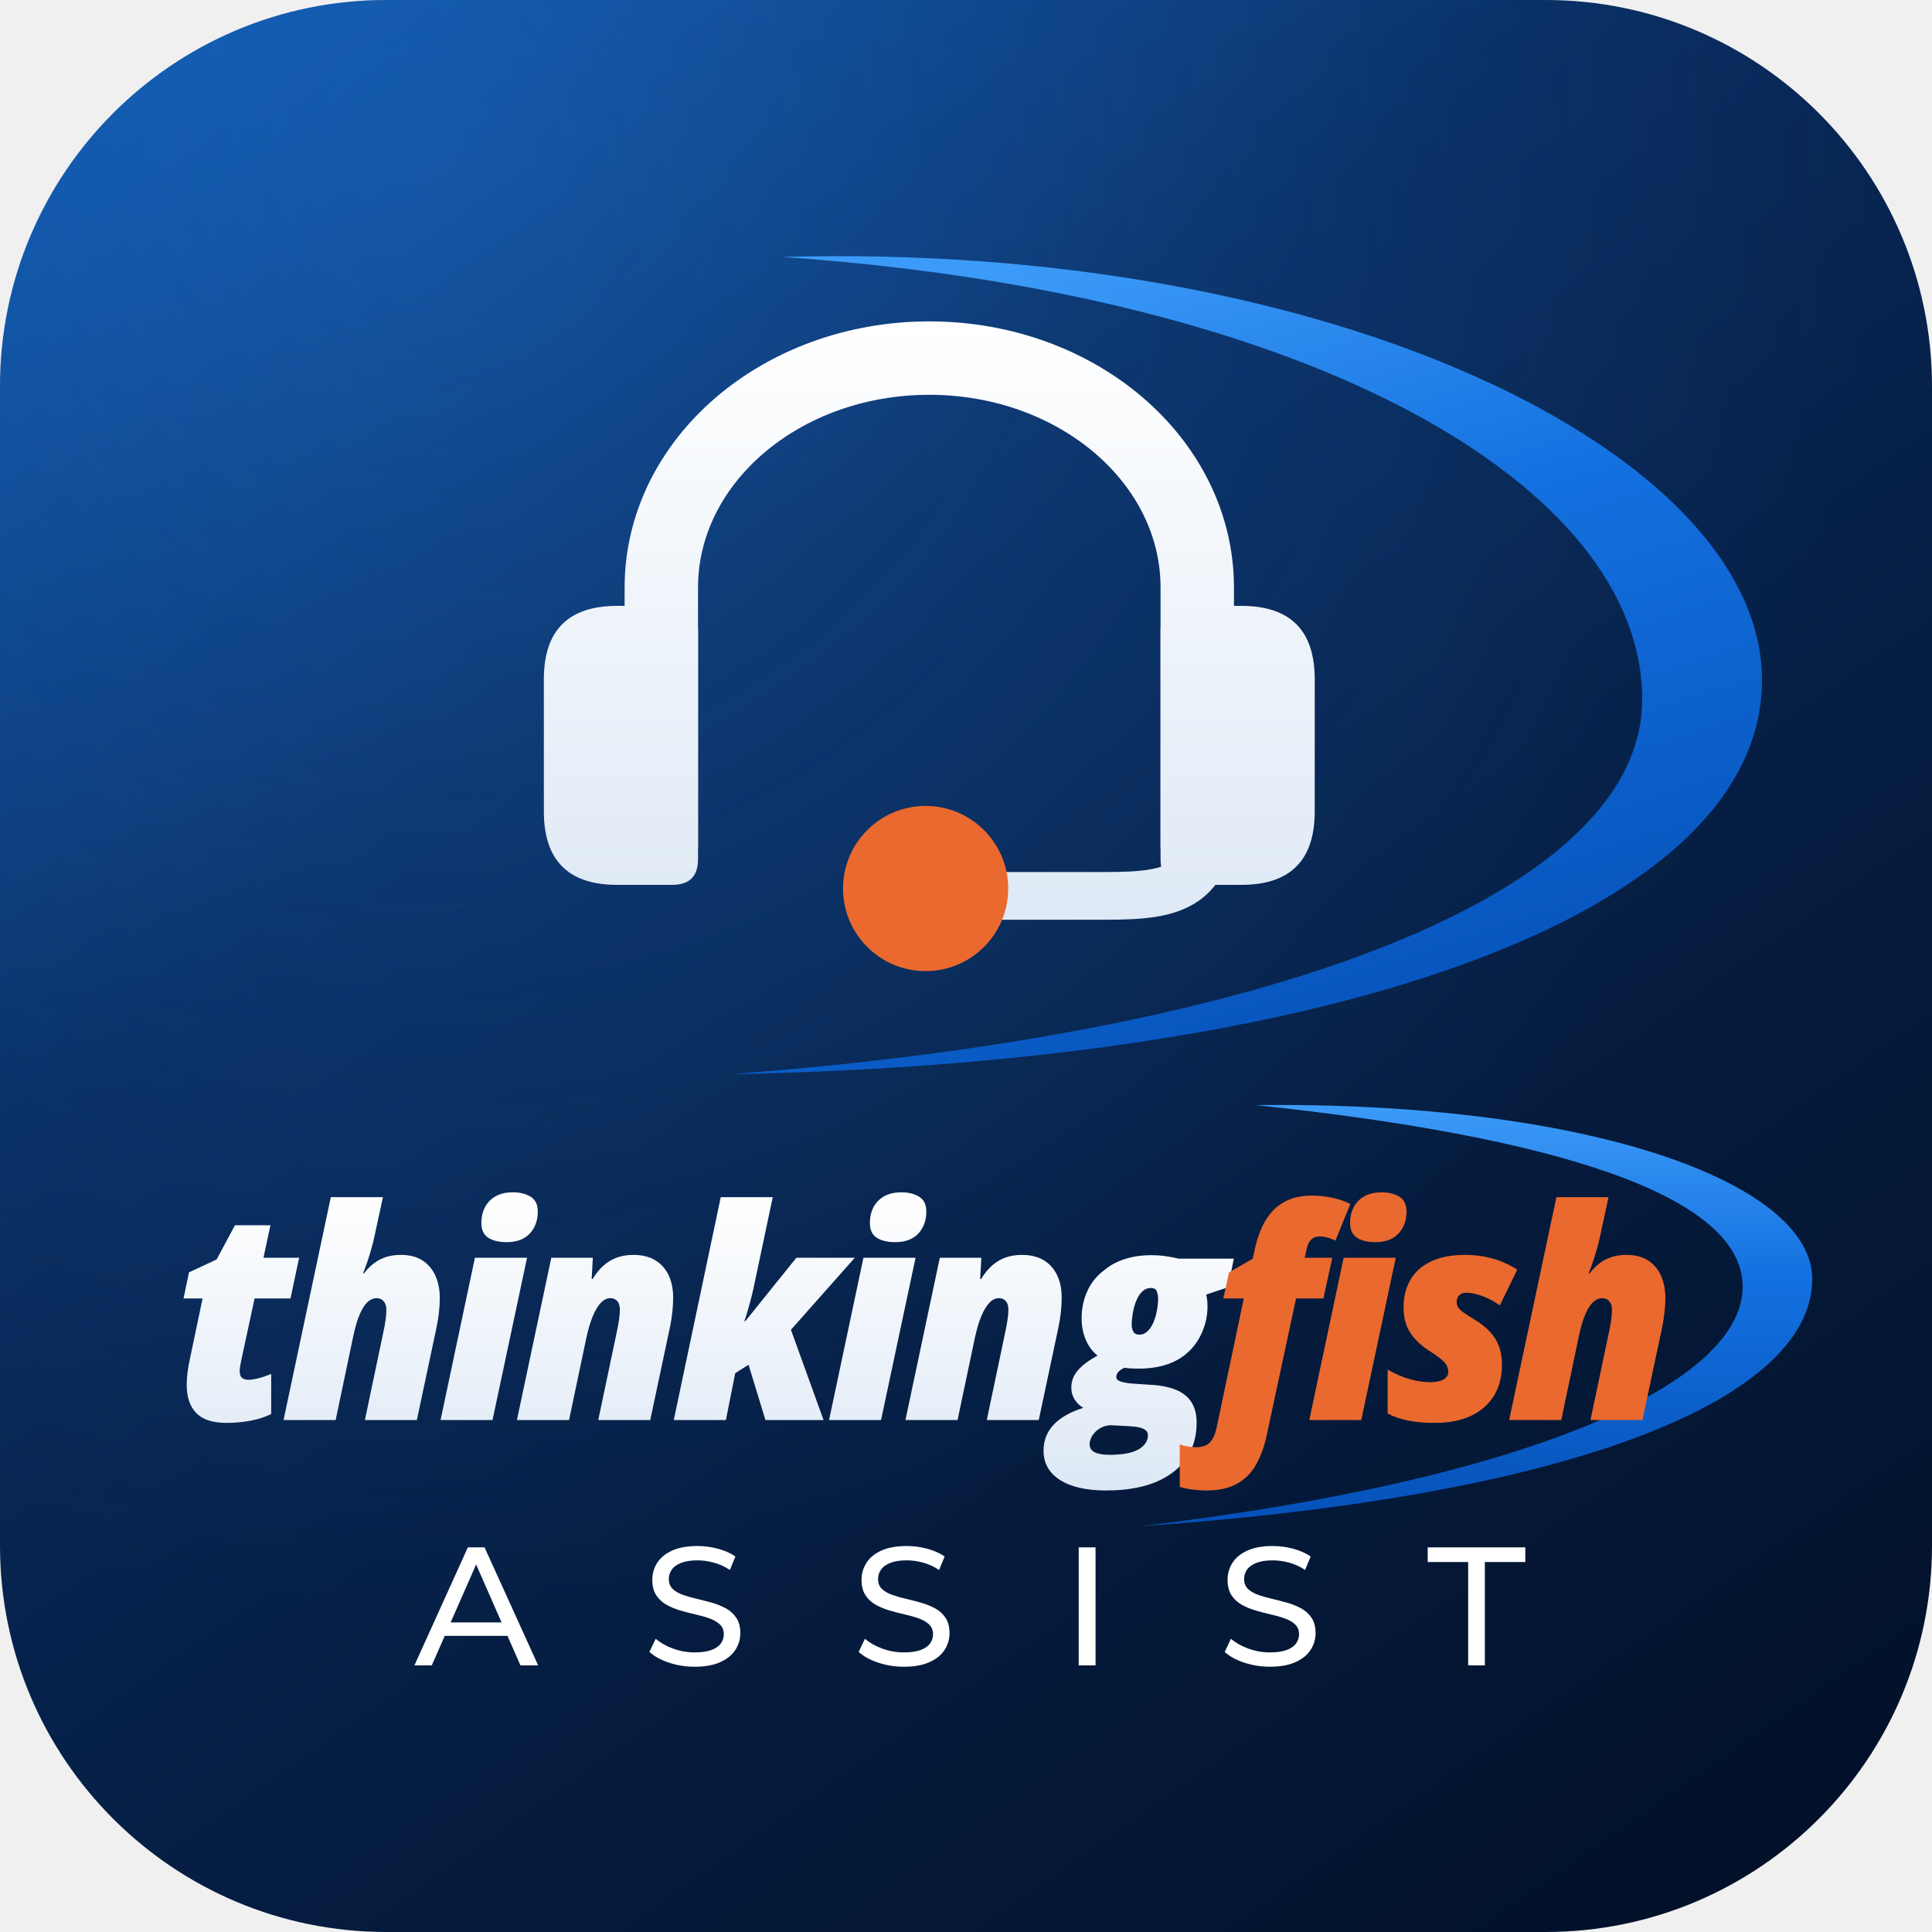
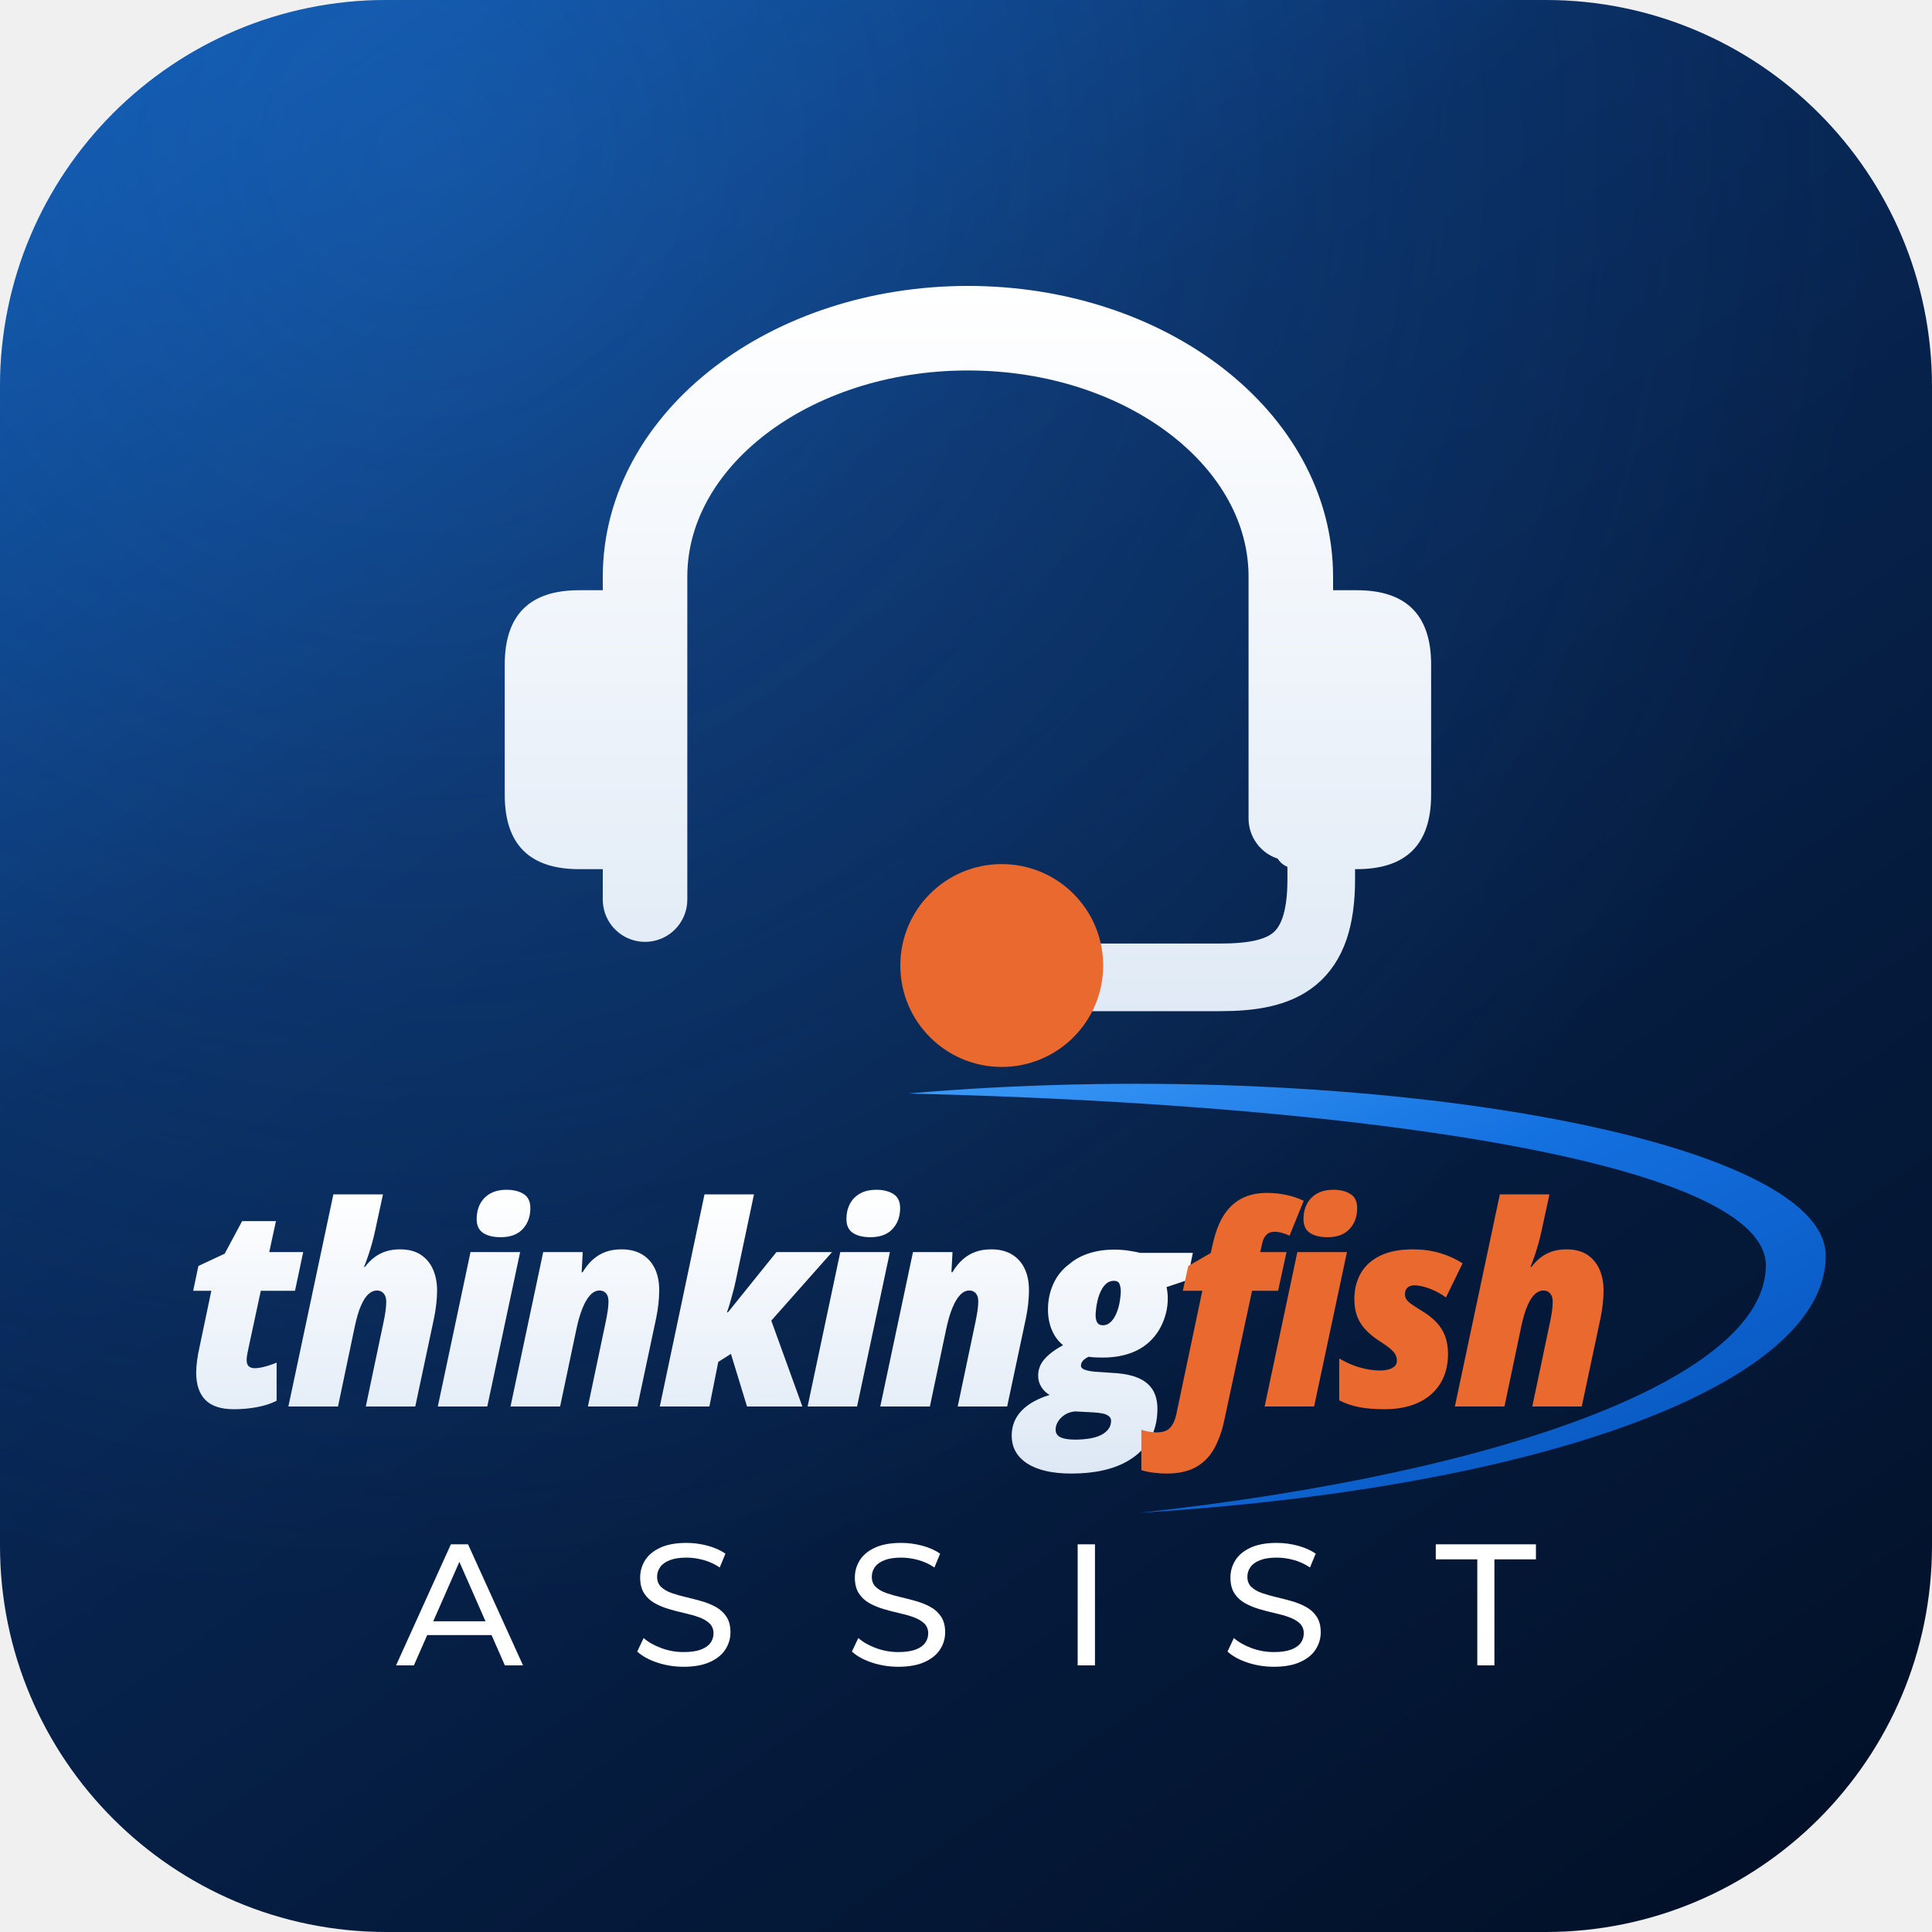
<svg xmlns="http://www.w3.org/2000/svg" viewBox="0 0 1024 1024" width="1024" height="1024">
  <defs>
    <linearGradient id="Lbg" x1="0.15" y1="0" x2="0.85" y2="1">
      <stop offset="0" stop-color="#0C4E9E" />
      <stop offset="0.32" stop-color="#082A5C" />
      <stop offset="0.7" stop-color="#051B3D" />
      <stop offset="1" stop-color="#021129" />
    </linearGradient>
    <radialGradient id="Lgl" cx="0.22" cy="0.08" r="0.75">
      <stop offset="0" stop-color="#2E8AF0" stop-opacity="0.28" />
      <stop offset="1" stop-color="#2E8AF0" stop-opacity="0" />
    </radialGradient>
-     <linearGradient id="Lhs" x1="0" y1="217" x2="0" y2="560" gradientUnits="userSpaceOnUse">
+     <linearGradient id="Lhs" x1="0" y1="188" x2="0" y2="660" gradientUnits="userSpaceOnUse">
      <stop offset="0" stop-color="#FFFFFF" />
      <stop offset="1" stop-color="#DDE8F5" />
    </linearGradient>
-     <linearGradient id="Lsw" x1="0.3" y1="0" x2="0.7" y2="1">
-       <stop offset="0" stop-color="#3C9BF8" />
-       <stop offset="0.4" stop-color="#1471E0" />
-       <stop offset="1" stop-color="#0550B8" />
-     </linearGradient>
-     <linearGradient id="Lsw2" x1="0.5" y1="0" x2="0.5" y2="1">
+     <linearGradient id="Lsw" x1="0" y1="0" x2="1" y2="1">
      <stop offset="0" stop-color="#3C9BF8" />
      <stop offset="0.4" stop-color="#1471E0" />
      <stop offset="1" stop-color="#0550B8" />
    </linearGradient>
    <linearGradient id="Lwm" x1="0" y1="0" x2="0" y2="1">
      <stop offset="0" stop-color="#FFFFFF" />
      <stop offset="1" stop-color="#DDE8F5" />
    </linearGradient>
  </defs>
  <g transform="scale(1.024)">
    <rect x="0" y="0" width="1000" height="1000" rx="200" fill="url(#Lbg)" />
    <rect x="0" y="0" width="1000" height="1000" rx="200" fill="url(#Lgl)" />
-     <path d="M 405 133 C 690 125, 912 235, 912 352 C 912 470, 700 550, 378 556 C 660 535, 850 462, 850 362 C 850 252, 680 152, 405 133 Z" fill="url(#Lsw)" />
-     <path d="M 650 572 C 822 570, 938 612, 938 662 C 938 722, 822 774, 590 790 C 792 766, 902 716, 902 666 C 902 618, 802 588, 650 572 Z" fill="url(#Lsw2)" />
-     <g transform="translate(120.0 -39.8) scale(0.95)">
-       <path d="M 234.0 504 V 362 A 146.0 125.0 0 0 1 526.0 362 V 504" fill="none" stroke="url(#Lhs)" stroke-width="40" />
-       <path d="M 210 372 H 240 Q 254 372 254 386 V 510 Q 254 524 240 524 H 210 Q 170 524 170 484 V 412 Q 170 372 210 372 Z" fill="url(#Lhs)" />
-       <path d="M 520 372 H 550 Q 590 372 590 412 V 484 Q 590 524 550 524 H 520 Q 506 524 506 510 V 386 Q 506 372 520 372 Z" fill="url(#Lhs)" />
-       <path d="M 535 476 C 535 526, 514 530, 476 530 L 390 530" fill="none" stroke="url(#Lhs)" stroke-width="26" stroke-linecap="round" />
-       <circle cx="378" cy="526" r="45" fill="#EA692E" />
+     <g transform="translate(151.0 -16.5) scale(0.875)">
+       <path d="M 209.0 551 V 360 A 191.0 147.0 0 0 1 591.0 360 V 503" fill="none" stroke="url(#Lhs)" stroke-width="50" stroke-linecap="round" />
+       <path d="M 170 368 H 203 Q 219 368 219 384 V 517 Q 219 533 203 533 H 170 Q 126 533 126 489 V 412 Q 126 368 170 368 Z" fill="url(#Lhs)" />
+       <path d="M 597 368 H 630 Q 674 368 674 412 V 489 Q 674 533 630 533 H 597 Q 581 533 581 517 V 384 Q 581 368 597 368 Z" fill="url(#Lhs)" />
+       <path d="M 609 493 V 539 C 609 587, 587 597, 549 597 L 440 597" fill="none" stroke="url(#Lhs)" stroke-width="40" stroke-linecap="round" stroke-linejoin="round" />
+       <circle cx="420" cy="590" r="60" fill="#EA692E" />
    </g>
-     <path d="M117.163 736.482Q106.637 736.482 101.634 731.442Q96.631 726.402 96.631 716.543Q96.631 713.652 97.113 710.02Q97.594 706.388 98.41 702.83L104.858 672.069H95.0L97.817 658.578L112.123 651.907L121.611 634.191H139.993L136.361 651.017H154.818L150.371 672.069H131.766L125.02 703.423Q124.65 705.128 124.353 706.833Q124.057 708.538 124.057 709.65Q124.057 712.096 125.206 713.133Q126.354 714.171 128.504 714.171Q130.654 714.171 133.841 713.356Q137.028 712.54 140.364 711.132V731.887Q135.842 734.185 129.764 735.334Q123.686 736.482 117.163 736.482ZM146.762 735.0 171.223 619.663H198.204L193.979 639.158Q193.312 642.419 192.312 646.014Q191.311 649.609 190.162 652.982Q189.013 656.354 187.901 659.097H188.42Q190.866 655.836 193.757 653.723Q196.648 651.61 200.02 650.573Q203.393 649.535 207.396 649.535Q214.363 649.535 218.811 652.5Q223.258 655.465 225.445 660.505Q227.632 665.546 227.632 671.846Q227.632 675.404 227.187 679.296Q226.742 683.187 226.001 686.819L215.772 735.0H188.865L198.575 688.821Q199.094 686.449 199.539 683.484Q199.983 680.519 199.983 677.924Q199.983 675.182 198.612 673.551Q197.241 671.92 194.869 671.92Q192.571 671.92 190.421 673.774Q188.272 675.627 186.345 679.926Q184.417 684.225 182.861 691.563L173.743 735.0ZM228.026 735.0 245.816 651.017H272.797L254.933 735.0ZM262.197 642.938Q256.267 642.938 252.709 640.64Q249.151 638.342 249.151 633.005Q249.151 628.484 251.004 624.889Q252.858 621.294 256.49 619.218Q260.122 617.143 265.459 617.143Q271.018 617.143 274.687 619.441Q278.356 621.738 278.356 627.075Q278.356 634.043 274.205 638.49Q270.054 642.938 262.197 642.938ZM267.558 735.0 285.348 651.017H306.844L306.251 661.988H306.769Q309.364 657.689 312.514 654.946Q315.664 652.203 319.445 650.869Q323.225 649.535 327.895 649.535Q334.418 649.535 338.976 652.203Q343.535 654.872 345.981 659.838Q348.427 664.805 348.427 671.772Q348.427 675.182 348.019 678.999Q347.612 682.817 346.796 686.819L336.567 735.0H309.66L319.371 688.821Q319.889 686.375 320.371 683.298Q320.853 680.222 320.853 677.924Q320.853 674.96 319.519 673.44Q318.185 671.92 315.961 671.92Q313.218 671.92 310.883 674.441Q308.548 676.961 306.658 681.668Q304.768 686.375 303.36 693.12L294.539 735.0ZM348.747 735.0 373.06 619.663H399.967L389.96 667.028Q389.367 669.771 388.552 672.81Q387.737 675.849 386.921 678.703Q386.106 681.557 385.291 683.78H385.809L412.198 651.017H442.44L409.381 688.302L426.281 735.0H396.187L387.44 706.388L380.547 710.761L375.728 735.0ZM429.122 735.0 446.911 651.017H473.892L456.029 735.0ZM463.293 642.938Q457.363 642.938 453.805 640.64Q450.247 638.342 450.247 633.005Q450.247 628.484 452.1 624.889Q453.953 621.294 457.585 619.218Q461.217 617.143 466.554 617.143Q472.113 617.143 475.783 619.441Q479.452 621.738 479.452 627.075Q479.452 634.043 475.301 638.49Q471.15 642.938 463.293 642.938ZM468.653 735.0 486.443 651.017H507.939L507.346 661.988H507.865Q510.459 657.689 513.61 654.946Q516.76 652.203 520.54 650.869Q524.321 649.535 528.99 649.535Q535.513 649.535 540.072 652.203Q544.631 654.872 547.077 659.838Q549.523 664.805 549.523 671.772Q549.523 675.182 549.115 678.999Q548.707 682.817 547.892 686.819L537.663 735.0H510.756L520.466 688.821Q520.985 686.375 521.467 683.298Q521.949 680.222 521.949 677.924Q521.949 674.96 520.614 673.44Q519.28 671.92 517.056 671.92Q514.314 671.92 511.979 674.441Q509.644 676.961 507.754 681.668Q505.864 686.375 504.455 693.12L495.635 735.0ZM572.599 771.469Q557.107 771.469 548.62 766.021Q540.133 760.573 540.133 750.788Q540.133 743.005 545.358 737.446Q550.584 731.887 560.739 728.699Q558.145 727.291 556.329 724.511Q554.513 721.732 554.513 718.248Q554.513 713.059 558.071 709.094Q561.629 705.128 568.077 701.644Q564.149 698.531 561.999 693.491Q559.85 688.45 559.85 682.298Q559.85 674.663 562.852 668.14Q565.854 661.617 571.635 657.392Q576.009 653.686 582.198 651.685Q588.387 649.683 595.874 649.683Q600.025 649.683 603.879 650.276Q607.734 650.869 610.032 651.462H638.644L635.604 666.287L624.338 670.067Q624.634 671.402 624.819 672.921Q625.005 674.441 625.005 676.22Q625.005 682.743 622.484 688.895Q619.964 695.047 615.591 699.272Q611.069 703.72 604.621 706.017Q598.172 708.315 590.166 708.389Q587.053 708.389 585.163 708.278Q583.273 708.167 582.013 707.945Q580.16 708.76 578.974 709.983Q577.788 711.206 577.788 712.837Q577.788 713.875 578.9 714.542Q579.715 715.061 581.42 715.468Q583.125 715.876 585.571 716.098L597.653 716.914Q605.065 717.581 609.883 719.916Q614.701 722.251 617.036 726.327Q619.371 730.404 619.371 736.334Q619.371 745.896 615.22 752.975Q611.069 760.054 603.583 764.427Q597.801 767.911 589.981 769.69Q582.161 771.469 572.599 771.469ZM574.6 753.012Q578.603 753.012 582.383 752.419Q586.164 751.826 588.906 750.418Q591.278 749.158 592.724 747.268Q594.169 745.377 594.169 742.783Q594.169 741.968 593.836 741.301Q593.502 740.633 592.835 740.189Q591.649 739.225 589.462 738.78Q587.276 738.336 584.311 738.187L574.6 737.668Q571.339 737.965 568.967 739.522Q566.595 741.078 565.298 743.228Q564.001 745.377 564.001 747.601Q564.001 750.418 566.632 751.715Q569.263 753.012 574.6 753.012ZM589.722 690.822Q592.242 690.822 594.243 688.784Q596.245 686.745 597.542 683.15Q598.839 679.555 599.284 675.034Q599.506 673.106 599.432 671.624Q599.358 670.141 598.987 669.104Q598.691 667.769 597.875 667.214Q597.06 666.658 595.726 666.658Q593.354 666.658 591.612 668.14Q589.87 669.623 588.684 672.069Q587.498 674.515 586.831 677.294Q586.164 680.074 585.941 682.594Q585.719 684.447 585.756 685.819Q585.793 687.19 586.164 688.228Q586.905 690.822 589.722 690.822Z" fill="url(#Lwm)" />
-     <path d="M624.287 771.469Q620.803 771.469 617.097 770.987Q613.391 770.505 610.648 769.616V747.675Q612.427 748.268 614.762 748.676Q617.097 749.084 618.876 749.084Q624.065 749.084 626.363 746.452Q628.66 743.821 629.624 739.373L643.782 672.069H633.182L636.147 658.578L648.377 651.536L649.563 646.199Q650.898 640.269 653.121 635.303Q655.345 630.337 658.866 626.631Q662.387 622.924 667.353 620.886Q672.32 618.848 679.065 618.848Q684.402 618.848 689.553 619.959Q694.705 621.071 698.93 623.147L691.221 642.123Q689.294 641.159 687.107 640.566Q684.921 639.973 682.993 639.973Q680.325 639.973 678.694 641.604Q677.063 643.234 676.47 645.829L675.285 651.017H689.59L684.995 672.069H670.837L655.642 742.931Q653.789 751.53 650.194 757.978Q646.599 764.427 640.335 767.948Q634.072 771.469 624.287 771.469ZM677.68 735.0 695.47 651.017H722.451L704.587 735.0ZM711.851 642.938Q705.921 642.938 702.363 640.64Q698.806 638.342 698.806 633.005Q698.806 628.484 700.659 624.889Q702.512 621.294 706.144 619.218Q709.776 617.143 715.113 617.143Q720.672 617.143 724.341 619.441Q728.01 621.738 728.01 627.075Q728.01 634.043 723.859 638.49Q719.709 642.938 711.851 642.938ZM742.933 736.482Q734.705 736.482 728.85 735.296Q722.994 734.111 718.25 731.664V708.908Q724.18 712.318 729.776 713.875Q735.372 715.431 740.561 715.431Q742.488 715.431 744.564 714.987Q746.639 714.542 748.122 713.356Q749.604 712.17 749.604 710.094Q749.604 708.538 748.974 707.092Q748.344 705.647 746.195 703.757Q744.045 701.867 739.672 699.124Q734.779 695.863 731.852 692.416Q728.924 688.969 727.701 685.115Q726.478 681.26 726.478 676.664Q726.478 668.733 729.924 662.618Q733.371 656.503 740.487 653.019Q747.603 649.535 758.351 649.535Q766.134 649.535 772.953 651.536Q779.773 653.538 785.332 657.17L776.289 675.701Q772.286 672.736 767.468 670.92Q762.65 669.104 759.166 669.104Q756.72 669.104 755.349 670.364Q753.978 671.624 753.978 673.996Q753.978 675.404 754.719 676.627Q755.46 677.85 757.424 679.259Q759.389 680.667 762.872 682.817Q767.765 685.708 770.989 689.08Q774.213 692.453 775.807 696.678Q777.401 700.903 777.401 706.388Q777.401 715.728 773.25 722.473Q769.099 729.218 761.353 732.85Q753.607 736.482 742.933 736.482ZM781.131 735.0 805.592 619.663H832.573L828.348 639.158Q827.681 642.419 826.68 646.014Q825.679 649.609 824.53 652.982Q823.381 656.354 822.27 659.097H822.788Q825.234 655.836 828.125 653.723Q831.016 651.61 834.389 650.573Q837.761 649.535 841.764 649.535Q848.732 649.535 853.179 652.5Q857.627 655.465 859.813 660.505Q862 665.546 862 671.846Q862 675.404 861.555 679.296Q861.111 683.187 860.369 686.819L850.14 735.0H823.233L832.943 688.821Q833.462 686.449 833.907 683.484Q834.352 680.519 834.352 677.924Q834.352 675.182 832.98 673.551Q831.609 671.92 829.237 671.92Q826.939 671.92 824.79 673.774Q822.64 675.627 820.713 679.926Q818.786 684.225 817.229 691.563L808.112 735.0Z" fill="#EA692E" />
-     <path d="M214.5 862.0 242.164 800.913H250.803L278.554 862.0H269.391L244.694 805.8H248.185L223.488 862.0ZM226.281 846.728 228.637 839.747H263.02L265.551 846.728ZM359.537 862.698Q352.556 862.698 346.185 860.56Q339.815 858.422 336.15 855.019L339.379 848.212Q342.869 851.266 348.28 853.273Q353.69 855.28 359.537 855.28Q364.86 855.28 368.177 854.059Q371.493 852.837 373.064 850.699Q374.634 848.561 374.634 845.856Q374.634 842.714 372.584 840.794Q370.533 838.874 367.26 837.696Q363.988 836.518 360.061 835.645Q356.134 834.773 352.163 833.595Q348.193 832.417 344.92 830.584Q341.648 828.751 339.64 825.653Q337.633 822.555 337.633 817.669Q337.633 812.956 340.12 808.986Q342.607 805.015 347.8 802.615Q352.992 800.215 361.021 800.215Q366.344 800.215 371.58 801.611Q376.816 803.008 380.656 805.626L377.776 812.607Q373.849 809.989 369.486 808.811Q365.122 807.633 361.021 807.633Q355.872 807.633 352.556 808.942Q349.24 810.251 347.713 812.433Q346.185 814.614 346.185 817.319Q346.185 820.548 348.236 822.468Q350.287 824.388 353.559 825.523Q356.832 826.657 360.759 827.573Q364.686 828.49 368.657 829.624Q372.627 830.759 375.9 832.591Q379.172 834.424 381.179 837.478Q383.186 840.532 383.186 845.332Q383.186 849.957 380.656 853.928Q378.125 857.898 372.845 860.298Q367.566 862.698 359.537 862.698ZM467.835 862.698Q460.854 862.698 454.483 860.56Q448.113 858.422 444.448 855.019L447.677 848.212Q451.167 851.266 456.578 853.273Q461.988 855.28 467.835 855.28Q473.158 855.28 476.475 854.059Q479.791 852.837 481.361 850.699Q482.932 848.561 482.932 845.856Q482.932 842.714 480.881 840.794Q478.831 838.874 475.558 837.696Q472.286 836.518 468.359 835.645Q464.432 834.773 460.461 833.595Q456.49 832.417 453.218 830.584Q449.945 828.751 447.938 825.653Q445.931 822.555 445.931 817.669Q445.931 812.956 448.418 808.986Q450.905 805.015 456.098 802.615Q461.29 800.215 469.319 800.215Q474.642 800.215 479.878 801.611Q485.114 803.008 488.954 805.626L486.074 812.607Q482.147 809.989 477.784 808.811Q473.42 807.633 469.319 807.633Q464.17 807.633 460.854 808.942Q457.538 810.251 456.01 812.433Q454.483 814.614 454.483 817.319Q454.483 820.548 456.534 822.468Q458.585 824.388 461.857 825.523Q465.13 826.657 469.057 827.573Q472.984 828.49 476.954 829.624Q480.925 830.759 484.198 832.591Q487.47 834.424 489.477 837.478Q491.484 840.532 491.484 845.332Q491.484 849.957 488.954 853.928Q486.423 857.898 481.143 860.298Q475.864 862.698 467.835 862.698ZM558.331 862.0V800.913H567.057V862.0ZM657.291 862.698Q650.31 862.698 643.939 860.56Q637.569 858.422 633.904 855.019L637.132 848.212Q640.623 851.266 646.034 853.273Q651.444 855.28 657.291 855.28Q662.614 855.28 665.93 854.059Q669.247 852.837 670.817 850.699Q672.388 848.561 672.388 845.856Q672.388 842.714 670.337 840.794Q668.287 838.874 665.014 837.696Q661.742 836.518 657.815 835.645Q653.888 834.773 649.917 833.595Q645.946 832.417 642.674 830.584Q639.401 828.751 637.394 825.653Q635.387 822.555 635.387 817.669Q635.387 812.956 637.874 808.986Q640.361 805.015 645.554 802.615Q650.746 800.215 658.775 800.215Q664.098 800.215 669.334 801.611Q674.57 803.008 678.41 805.626L675.53 812.607Q671.603 809.989 667.239 808.811Q662.876 807.633 658.775 807.633Q653.626 807.633 650.31 808.942Q646.994 810.251 645.466 812.433Q643.939 814.614 643.939 817.319Q643.939 820.548 645.99 822.468Q648.041 824.388 651.313 825.523Q654.586 826.657 658.513 827.573Q662.44 828.49 666.41 829.624Q670.381 830.759 673.654 832.591Q676.926 834.424 678.933 837.478Q680.94 840.532 680.94 845.332Q680.94 849.957 678.41 853.928Q675.879 857.898 670.599 860.298Q665.32 862.698 657.291 862.698ZM759.917 862.0V808.506H738.973V800.913H789.5V808.506H768.556V862.0Z" fill="#FFFFFF" />
+     <path d="M 470 566 C 700 546, 945 588, 945 650 C 945 716, 800 770, 590 783 C 782 762, 914 712, 914 655 C 914 604, 720 572, 470 566 Z" fill="url(#Lsw)" />
+     <path d="M121.094 729.411Q111.076 729.411 106.314 724.614Q101.552 719.816 101.552 710.433Q101.552 707.682 102.011 704.225Q102.469 700.768 103.245 697.382L109.383 668.104H100.0L102.681 655.265L116.297 648.915L125.327 632.054H142.823L139.366 648.069H156.932L152.7 668.104H134.992L128.572 697.946Q128.219 699.569 127.937 701.192Q127.655 702.814 127.655 703.872Q127.655 706.201 128.748 707.188Q129.842 708.176 131.888 708.176Q133.934 708.176 136.967 707.4Q140.001 706.624 143.176 705.283V725.037Q138.872 727.224 133.087 728.317Q127.302 729.411 121.094 729.411ZM149.265 728.0 172.546 618.227H198.226L194.205 636.781Q193.57 639.885 192.617 643.307Q191.665 646.728 190.571 649.938Q189.478 653.148 188.42 655.759H188.913Q191.242 652.654 193.993 650.644Q196.744 648.633 199.954 647.645Q203.164 646.658 206.974 646.658Q213.605 646.658 217.838 649.48Q222.071 652.302 224.152 657.099Q226.233 661.896 226.233 667.893Q226.233 671.279 225.81 674.983Q225.387 678.687 224.681 682.144L214.946 728.0H189.337L198.579 684.048Q199.072 681.791 199.496 678.969Q199.919 676.147 199.919 673.678Q199.919 671.068 198.614 669.515Q197.309 667.963 195.051 667.963Q192.864 667.963 190.818 669.727Q188.772 671.491 186.938 675.583Q185.104 679.674 183.622 686.659L174.945 728.0ZM226.609 728.0 243.54 648.069H269.22L252.218 728.0ZM259.132 640.379Q253.488 640.379 250.101 638.192Q246.715 636.005 246.715 630.926Q246.715 626.622 248.479 623.2Q250.242 619.779 253.699 617.804Q257.156 615.828 262.236 615.828Q267.527 615.828 271.019 618.015Q274.511 620.202 274.511 625.282Q274.511 631.913 270.56 636.146Q266.61 640.379 259.132 640.379ZM264.234 728.0 281.165 648.069H301.624L301.06 658.51H301.554Q304.023 654.418 307.021 651.808Q310.019 649.198 313.617 647.928Q317.215 646.658 321.66 646.658Q327.868 646.658 332.207 649.198Q336.546 651.737 338.874 656.464Q341.202 661.191 341.202 667.822Q341.202 671.068 340.814 674.701Q340.426 678.334 339.65 682.144L329.914 728.0H304.305L313.547 684.048Q314.041 681.72 314.499 678.793Q314.958 675.865 314.958 673.678Q314.958 670.856 313.688 669.41Q312.418 667.963 310.302 667.963Q307.691 667.963 305.469 670.362Q303.247 672.761 301.448 677.24Q299.649 681.72 298.308 688.14L289.913 728.0ZM341.507 728.0 364.646 618.227H390.255L380.731 663.307Q380.167 665.917 379.391 668.81Q378.615 671.702 377.839 674.419Q377.063 677.135 376.287 679.251H376.781L401.896 648.069H430.68L399.215 683.555L415.3 728.0H386.658L378.333 700.768L371.772 704.931L367.186 728.0ZM418.004 728.0 434.935 648.069H460.615L443.613 728.0ZM450.526 640.379Q444.882 640.379 441.496 638.192Q438.11 636.005 438.11 630.926Q438.11 626.622 439.874 623.2Q441.637 619.779 445.094 617.804Q448.551 615.828 453.63 615.828Q458.922 615.828 462.414 618.015Q465.906 620.202 465.906 625.282Q465.906 631.913 461.955 636.146Q458.004 640.379 450.526 640.379ZM455.628 728.0 472.56 648.069H493.019L492.455 658.51H492.948Q495.418 654.418 498.416 651.808Q501.414 649.198 505.012 647.928Q508.61 646.658 513.055 646.658Q519.263 646.658 523.602 649.198Q527.94 651.737 530.268 656.464Q532.597 661.191 532.597 667.822Q532.597 671.068 532.209 674.701Q531.821 678.334 531.045 682.144L521.309 728.0H495.7L504.942 684.048Q505.435 681.72 505.894 678.793Q506.353 675.865 506.353 673.678Q506.353 670.856 505.083 669.41Q503.813 667.963 501.696 667.963Q499.086 667.963 496.864 670.362Q494.642 672.761 492.843 677.24Q491.044 681.72 489.703 688.14L481.308 728.0ZM554.56 762.71Q539.815 762.71 531.737 757.524Q523.66 752.339 523.66 743.027Q523.66 735.619 528.633 730.328Q533.607 725.037 543.272 722.003Q540.803 720.663 539.074 718.017Q537.346 715.372 537.346 712.056Q537.346 707.118 540.732 703.343Q544.119 699.569 550.256 696.253Q546.517 693.29 544.471 688.493Q542.425 683.696 542.425 677.84Q542.425 670.574 545.283 664.365Q548.14 658.157 553.643 654.136Q557.805 650.609 563.696 648.704Q569.586 646.799 576.712 646.799Q580.663 646.799 584.331 647.363Q588 647.928 590.187 648.492H617.418L614.526 662.602L603.802 666.2Q604.085 667.47 604.261 668.916Q604.437 670.362 604.437 672.055Q604.437 678.263 602.039 684.119Q599.64 689.974 595.478 693.996Q591.174 698.229 585.037 700.416Q578.899 702.603 571.28 702.673Q568.317 702.673 566.518 702.567Q564.719 702.462 563.519 702.25Q561.756 703.026 560.627 704.19Q559.498 705.354 559.498 706.906Q559.498 707.894 560.556 708.529Q561.332 709.023 562.955 709.411Q564.578 709.799 566.906 710.01L578.405 710.786Q585.46 711.421 590.045 713.643Q594.631 715.866 596.853 719.746Q599.076 723.626 599.076 729.27Q599.076 738.371 595.125 745.108Q591.174 751.845 584.049 756.008Q578.546 759.323 571.103 761.017Q563.66 762.71 554.56 762.71ZM556.464 745.143Q560.274 745.143 563.872 744.579Q567.47 744.014 570.08 742.674Q572.338 741.475 573.714 739.676Q575.089 737.877 575.089 735.408Q575.089 734.632 574.772 733.997Q574.454 733.362 573.819 732.938Q572.691 732.021 570.609 731.598Q568.528 731.175 565.706 731.034L556.464 730.54Q553.36 730.822 551.103 732.303Q548.845 733.785 547.611 735.831Q546.376 737.877 546.376 739.993Q546.376 742.674 548.881 743.909Q551.385 745.143 556.464 745.143ZM570.856 685.953Q573.255 685.953 575.16 684.013Q577.065 682.073 578.299 678.651Q579.534 675.23 579.957 670.926Q580.169 669.092 580.098 667.681Q580.028 666.27 579.675 665.283Q579.393 664.013 578.617 663.484Q577.841 662.954 576.571 662.954Q574.313 662.954 572.655 664.365Q570.997 665.776 569.869 668.104Q568.74 670.433 568.105 673.078Q567.47 675.724 567.258 678.122Q567.047 679.886 567.082 681.191Q567.117 682.496 567.47 683.484Q568.175 685.953 570.856 685.953Z" fill="url(#Lwm)" />
+     <path d="M603.754 762.71Q600.439 762.71 596.911 762.251Q593.384 761.793 590.774 760.946V740.064Q592.467 740.628 594.689 741.016Q596.911 741.404 598.604 741.404Q603.543 741.404 605.73 738.9Q607.917 736.395 608.834 732.162L622.309 668.104H612.22L615.042 655.265L626.683 648.563L627.811 643.483Q629.081 637.839 631.198 633.113Q633.314 628.386 636.665 624.858Q640.016 621.331 644.743 619.391Q649.47 617.451 655.89 617.451Q660.969 617.451 665.872 618.509Q670.775 619.567 674.797 621.543L667.46 639.603Q665.625 638.686 663.544 638.121Q661.463 637.557 659.629 637.557Q657.089 637.557 655.537 639.109Q653.985 640.661 653.42 643.13L652.292 648.069H665.907L661.533 668.104H648.059L633.596 735.549Q631.833 743.732 628.411 749.87Q624.989 756.008 619.028 759.359Q613.067 762.71 603.754 762.71ZM654.572 728.0 671.503 648.069H697.183L680.181 728.0ZM687.095 640.379Q681.451 640.379 678.064 638.192Q674.678 636.005 674.678 630.926Q674.678 626.622 676.442 623.2Q678.205 619.779 681.662 617.804Q685.119 615.828 690.199 615.828Q695.49 615.828 698.982 618.015Q702.474 620.202 702.474 625.282Q702.474 631.913 698.523 636.146Q694.573 640.379 687.095 640.379ZM716.677 729.411Q708.846 729.411 703.273 728.282Q697.699 727.153 693.184 724.825V703.167Q698.828 706.412 704.155 707.894Q709.481 709.375 714.419 709.375Q716.254 709.375 718.229 708.952Q720.204 708.529 721.615 707.4Q723.026 706.271 723.026 704.296Q723.026 702.814 722.427 701.439Q721.827 700.063 719.781 698.264Q717.735 696.465 713.573 693.855Q708.917 690.75 706.13 687.47Q703.343 684.19 702.179 680.521Q701.015 676.852 701.015 672.478Q701.015 664.93 704.296 659.11Q707.576 653.289 714.349 649.974Q721.121 646.658 731.351 646.658Q738.758 646.658 745.249 648.563Q751.739 650.467 757.03 653.924L748.424 671.561Q744.614 668.739 740.028 667.011Q735.443 665.283 732.127 665.283Q729.799 665.283 728.494 666.482Q727.189 667.681 727.189 669.939Q727.189 671.279 727.894 672.443Q728.6 673.607 730.469 674.948Q732.339 676.288 735.654 678.334Q740.311 681.085 743.379 684.295Q746.448 687.505 747.965 691.527Q749.482 695.548 749.482 700.768Q749.482 709.657 745.531 716.077Q741.58 722.497 734.208 725.954Q726.836 729.411 716.677 729.411ZM753.032 728.0 776.313 618.227H801.992L797.971 636.781Q797.336 639.885 796.384 643.307Q795.431 646.728 794.338 649.938Q793.244 653.148 792.186 655.759H792.68Q795.008 652.654 797.759 650.644Q800.511 648.633 803.721 647.645Q806.931 646.658 810.74 646.658Q817.372 646.658 821.605 649.48Q825.838 652.302 827.919 657.099Q830.0 661.896 830.0 667.893Q830.0 671.279 829.577 674.983Q829.153 678.687 828.448 682.144L818.712 728.0H793.103L802.345 684.048Q802.839 681.791 803.262 678.969Q803.685 676.147 803.685 673.678Q803.685 671.068 802.38 669.515Q801.075 667.963 798.818 667.963Q796.631 667.963 794.585 669.727Q792.539 671.491 790.705 675.583Q788.87 679.674 787.389 686.659L778.711 728.0Z" fill="#EA692E" />
+     <path d="M205.0 862.0 233.385 799.32H242.25L270.725 862.0H261.323L235.982 804.334H239.564L214.223 862.0ZM217.088 846.33 219.506 839.166H254.786L257.383 846.33ZM353.821 862.716Q346.657 862.716 340.121 860.523Q333.584 858.329 329.823 854.837L333.136 847.852Q336.718 850.986 342.27 853.046Q347.821 855.105 353.821 855.105Q359.283 855.105 362.686 853.852Q366.088 852.598 367.7 850.404Q369.312 848.21 369.312 845.435Q369.312 842.211 367.207 840.241Q365.103 838.271 361.745 837.062Q358.387 835.853 354.358 834.958Q350.329 834.063 346.254 832.854Q342.18 831.645 338.822 829.764Q335.464 827.884 333.405 824.705Q331.345 821.526 331.345 816.512Q331.345 811.677 333.897 807.603Q336.449 803.528 341.777 801.066Q347.105 798.603 355.343 798.603Q360.805 798.603 366.178 800.036Q371.55 801.469 375.49 804.155L372.535 811.319Q368.506 808.632 364.029 807.423Q359.552 806.215 355.343 806.215Q350.06 806.215 346.657 807.558Q343.255 808.901 341.688 811.139Q340.121 813.378 340.121 816.154Q340.121 819.467 342.225 821.437Q344.329 823.407 347.687 824.571Q351.045 825.735 355.074 826.675Q359.104 827.615 363.178 828.779Q367.252 829.944 370.61 831.824Q373.968 833.704 376.027 836.838Q378.087 839.972 378.087 844.897Q378.087 849.643 375.49 853.717Q372.893 857.791 367.476 860.254Q362.059 862.716 353.821 862.716ZM464.944 862.716Q457.78 862.716 451.244 860.523Q444.707 858.329 440.946 854.837L444.259 847.852Q447.841 850.986 453.393 853.046Q458.944 855.105 464.944 855.105Q470.406 855.105 473.809 853.852Q477.211 852.598 478.823 850.404Q480.435 848.21 480.435 845.435Q480.435 842.211 478.331 840.241Q476.226 838.271 472.868 837.062Q469.511 835.853 465.481 834.958Q461.452 834.063 457.377 832.854Q453.303 831.645 449.945 829.764Q446.587 827.884 444.528 824.705Q442.469 821.526 442.469 816.512Q442.469 811.677 445.02 807.603Q447.572 803.528 452.9 801.066Q458.228 798.603 466.466 798.603Q471.928 798.603 477.301 800.036Q482.673 801.469 486.613 804.155L483.658 811.319Q479.629 808.632 475.152 807.423Q470.675 806.215 466.466 806.215Q461.183 806.215 457.78 807.558Q454.378 808.901 452.811 811.139Q451.244 813.378 451.244 816.154Q451.244 819.467 453.348 821.437Q455.452 823.407 458.81 824.571Q462.168 825.735 466.197 826.675Q470.227 827.615 474.301 828.779Q478.375 829.944 481.733 831.824Q485.091 833.704 487.151 836.838Q489.21 839.972 489.21 844.897Q489.21 849.643 486.613 853.717Q484.017 857.791 478.599 860.254Q473.182 862.716 464.944 862.716ZM557.8 862.0V799.32H566.754V862.0ZM659.342 862.716Q652.179 862.716 645.642 860.523Q639.105 858.329 635.345 854.837L638.658 847.852Q642.239 850.986 647.791 853.046Q653.343 855.105 659.342 855.105Q664.804 855.105 668.207 853.852Q671.61 852.598 673.221 850.404Q674.833 848.21 674.833 845.435Q674.833 842.211 672.729 840.241Q670.625 838.271 667.267 837.062Q663.909 835.853 659.879 834.958Q655.85 834.063 651.776 832.854Q647.701 831.645 644.344 829.764Q640.986 827.884 638.926 824.705Q636.867 821.526 636.867 816.512Q636.867 811.677 639.419 807.603Q641.971 803.528 647.299 801.066Q652.626 798.603 660.864 798.603Q666.326 798.603 671.699 800.036Q677.072 801.469 681.012 804.155L678.057 811.319Q674.027 808.632 669.55 807.423Q665.073 806.215 660.864 806.215Q655.581 806.215 652.179 807.558Q648.776 808.901 647.209 811.139Q645.642 813.378 645.642 816.154Q645.642 819.467 647.746 821.437Q649.851 823.407 653.208 824.571Q656.566 825.735 660.596 826.675Q664.625 827.615 668.699 828.779Q672.774 829.944 676.131 831.824Q679.489 833.704 681.549 836.838Q683.608 839.972 683.608 844.897Q683.608 849.643 681.012 853.717Q678.415 857.791 672.997 860.254Q667.58 862.716 659.342 862.716ZM764.645 862.0V807.11H743.154V799.32H795.0V807.11H773.51V862.0Z" fill="#FFFFFF" />
  </g>
</svg>
